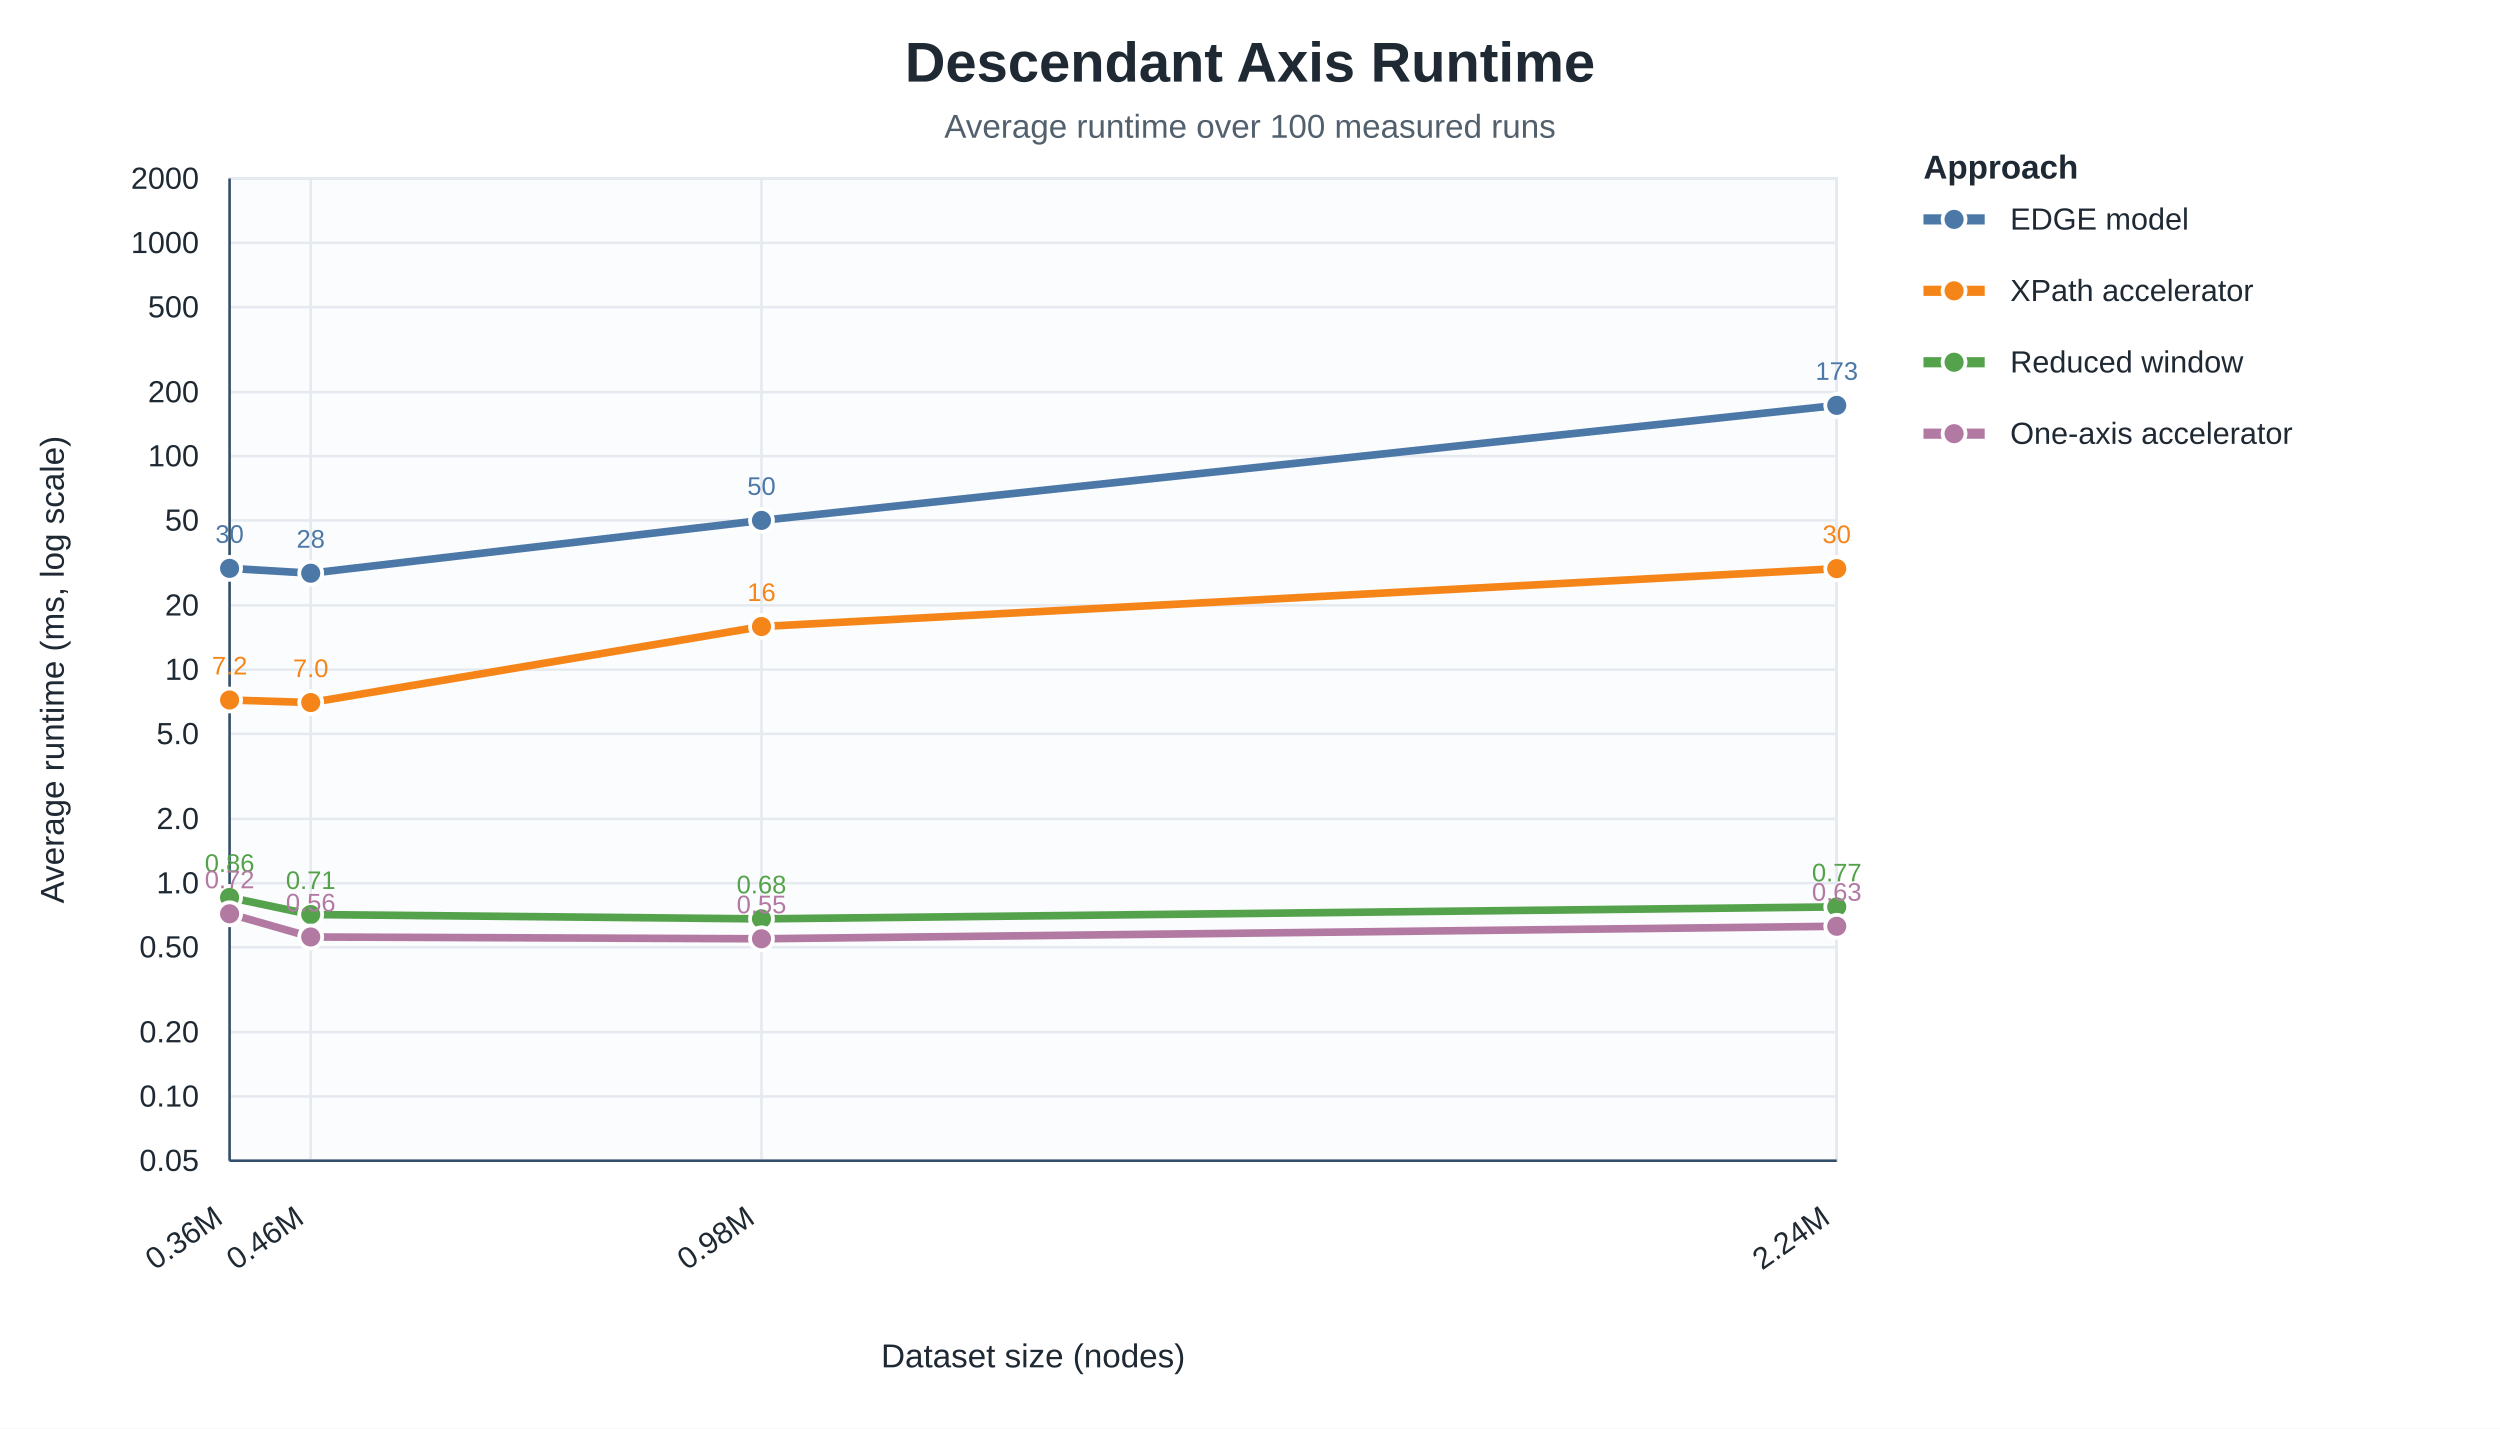
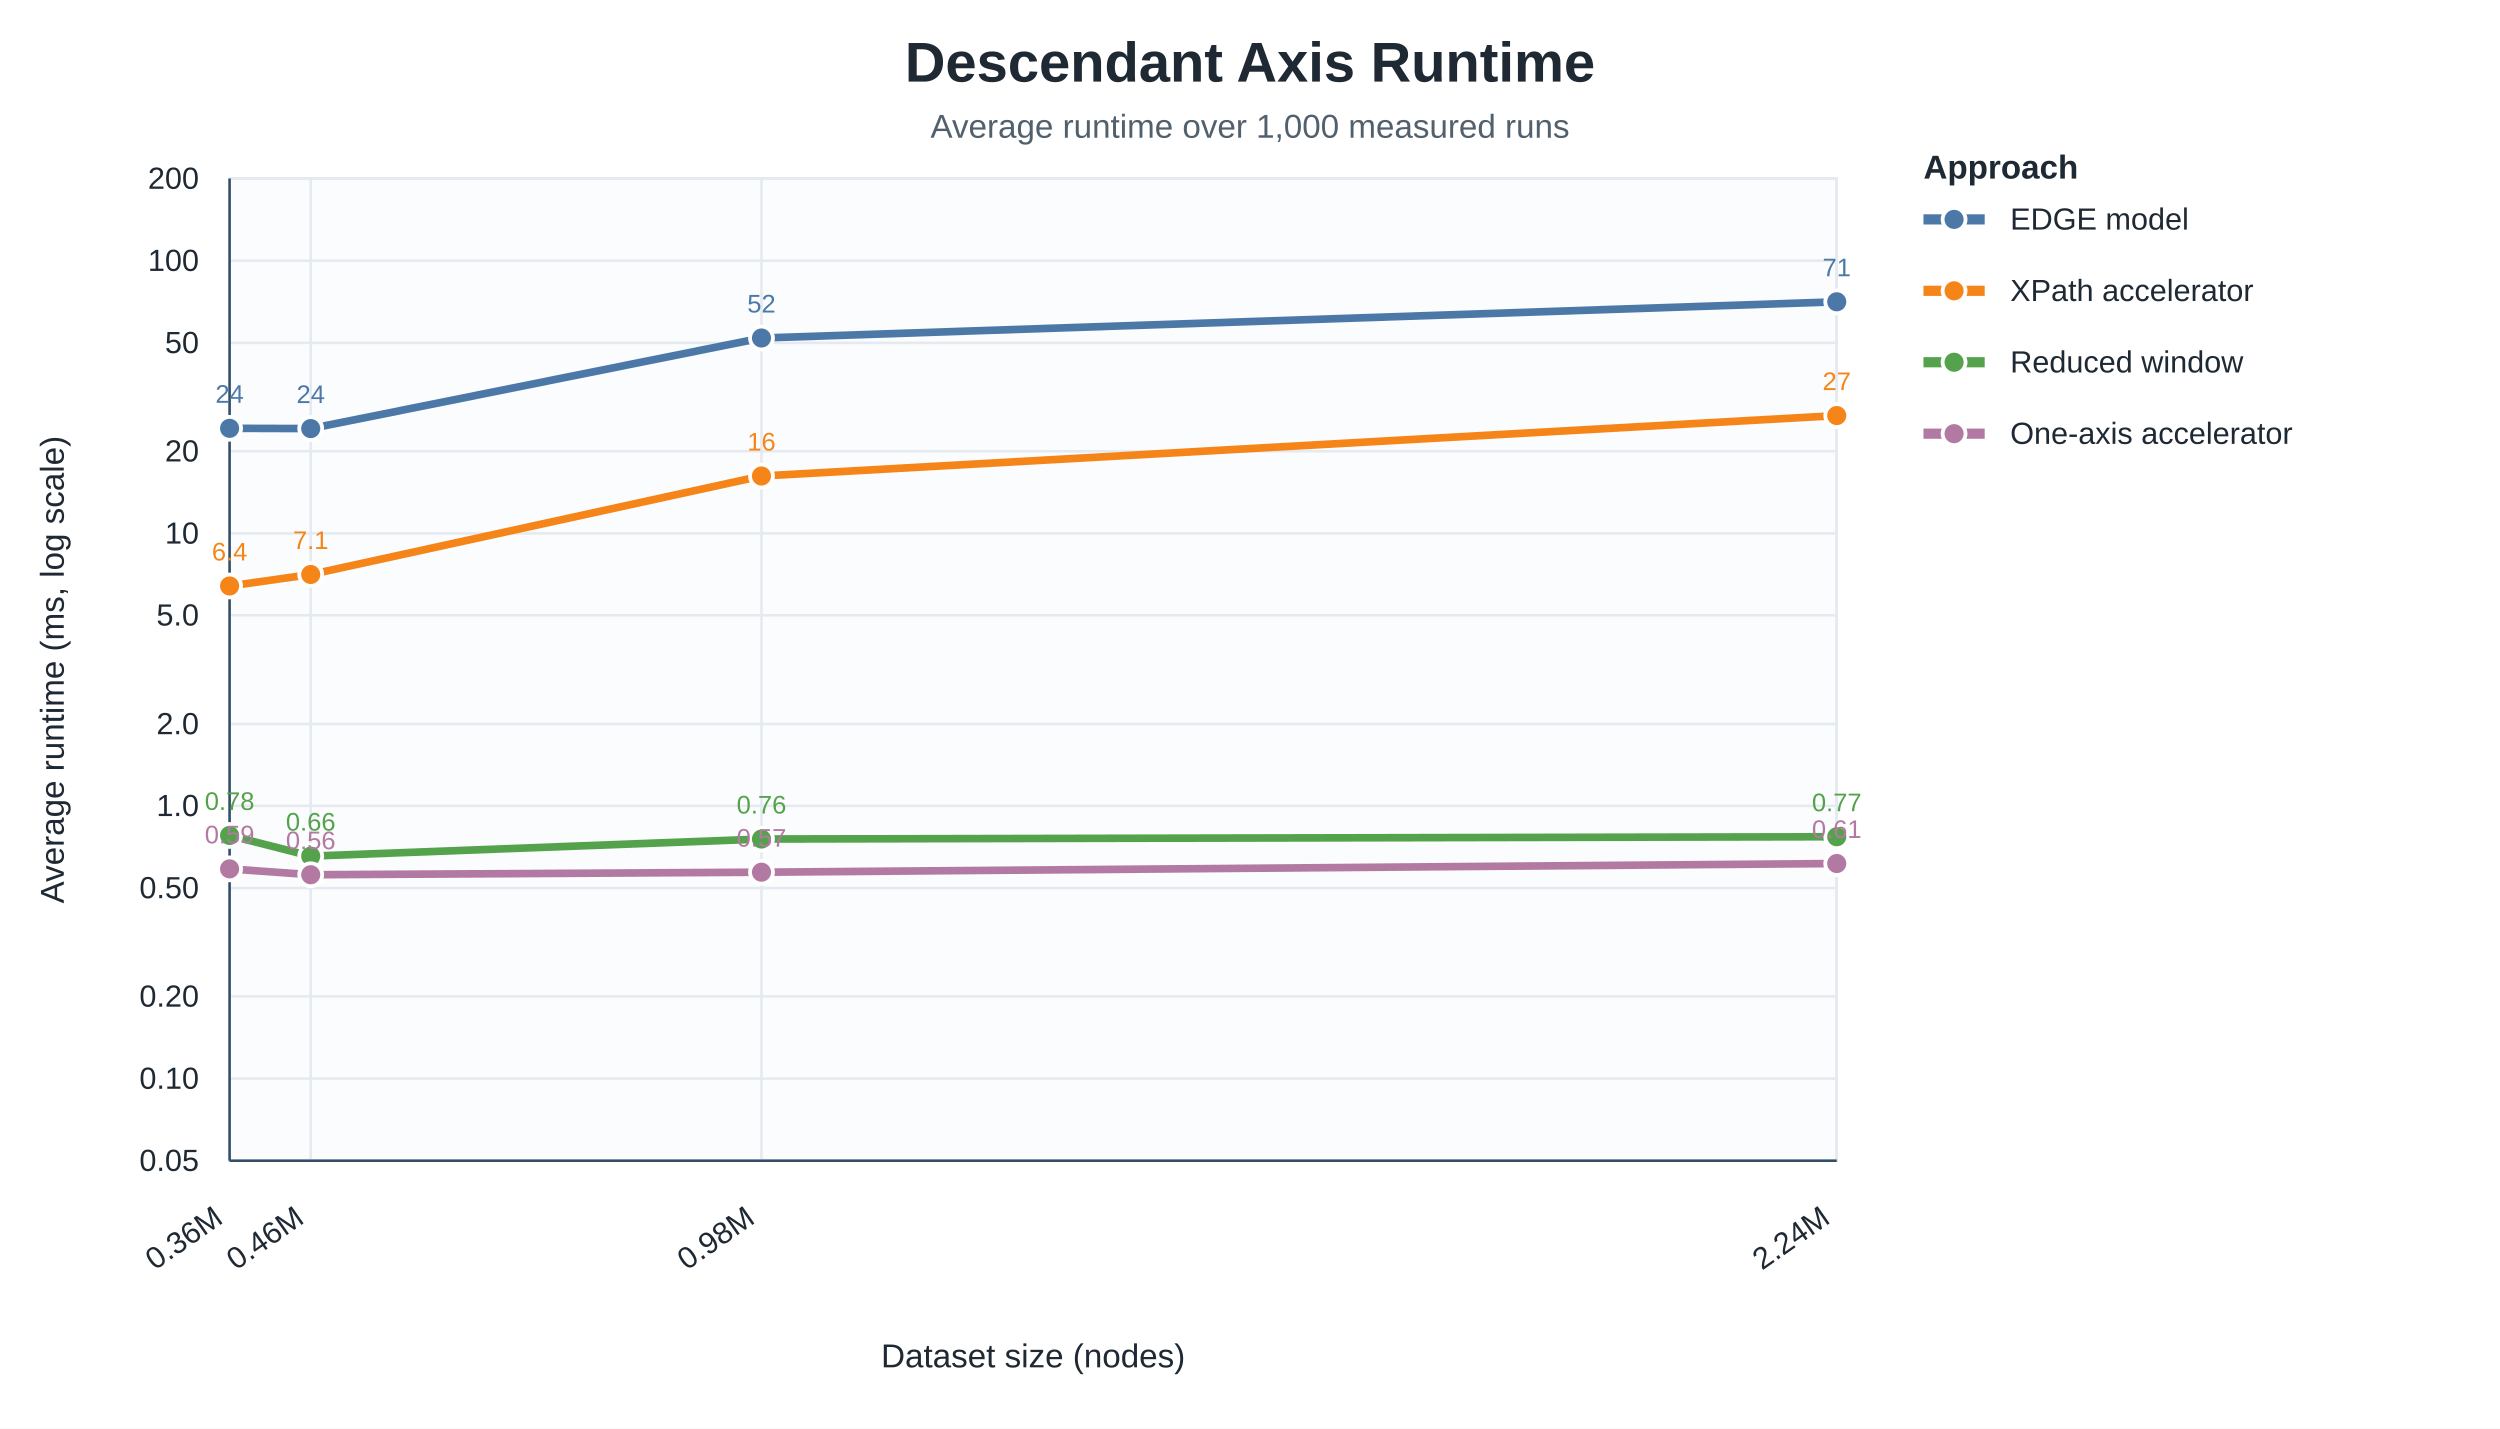
<svg xmlns="http://www.w3.org/2000/svg" width="980" height="560" viewBox="0 0 980 560">
  <rect width="100%" height="100%" fill="#FFFFFF" />
  <text x="490.0" y="32.0" font-family="Arial, sans-serif" font-size="22" font-weight="700" fill="#1F2933" text-anchor="middle">Descendant Axis Runtime</text>
-   <text x="490.0" y="54.0" font-family="Arial, sans-serif" font-size="13" font-weight="normal" fill="#52606D" text-anchor="middle">Average runtime over 100 measured runs</text>
+   <text x="490.0" y="54.0" font-family="Arial, sans-serif" font-size="13" font-weight="normal" fill="#52606D" text-anchor="middle">Average runtime over 1,000 measured runs</text>
  <rect x="90" y="70" width="630" height="385" fill="#FBFCFD" stroke="#D9E2EC" />
  <line x1="90.0" y1="70" x2="90.0" y2="455" stroke="#E5EAF0" />
  <text x="88.0" y="479.0" font-family="Arial, sans-serif" font-size="12" font-weight="normal" fill="#1F2933" text-anchor="end" transform="rotate(-35 88.0 479)">0.36M</text>
  <line x1="121.8" y1="70" x2="121.8" y2="455" stroke="#E5EAF0" />
  <text x="119.8" y="479.0" font-family="Arial, sans-serif" font-size="12" font-weight="normal" fill="#1F2933" text-anchor="end" transform="rotate(-35 119.8145 479)">0.46M</text>
  <line x1="298.5" y1="70" x2="298.5" y2="455" stroke="#E5EAF0" />
  <text x="296.5" y="479.0" font-family="Arial, sans-serif" font-size="12" font-weight="normal" fill="#1F2933" text-anchor="end" transform="rotate(-35 296.5495 479)">0.98M</text>
  <line x1="720.0" y1="70" x2="720.0" y2="455" stroke="#E5EAF0" />
  <text x="718.0" y="479.0" font-family="Arial, sans-serif" font-size="12" font-weight="normal" fill="#1F2933" text-anchor="end" transform="rotate(-35 718.0 479)">2.24M</text>
  <line x1="90" y1="455.0" x2="720" y2="455.0" stroke="#E5EAF0" />
  <text x="78.0" y="459.0" font-family="Arial, sans-serif" font-size="12" font-weight="normal" fill="#1F2933" text-anchor="end">0.05</text>
-   <line x1="90" y1="429.8" x2="720" y2="429.8" stroke="#E5EAF0" />
-   <text x="78.0" y="433.8" font-family="Arial, sans-serif" font-size="12" font-weight="normal" fill="#1F2933" text-anchor="end">0.10</text>
-   <line x1="90" y1="404.6" x2="720" y2="404.6" stroke="#E5EAF0" />
-   <text x="78.0" y="408.6" font-family="Arial, sans-serif" font-size="12" font-weight="normal" fill="#1F2933" text-anchor="end">0.20</text>
-   <line x1="90" y1="371.3" x2="720" y2="371.3" stroke="#E5EAF0" />
-   <text x="78.0" y="375.3" font-family="Arial, sans-serif" font-size="12" font-weight="normal" fill="#1F2933" text-anchor="end">0.50</text>
-   <line x1="90" y1="346.2" x2="720" y2="346.2" stroke="#E5EAF0" />
-   <text x="78.0" y="350.2" font-family="Arial, sans-serif" font-size="12" font-weight="normal" fill="#1F2933" text-anchor="end">1.0</text>
-   <line x1="90" y1="321.0" x2="720" y2="321.0" stroke="#E5EAF0" />
-   <text x="78.0" y="325.0" font-family="Arial, sans-serif" font-size="12" font-weight="normal" fill="#1F2933" text-anchor="end">2.0</text>
-   <line x1="90" y1="287.7" x2="720" y2="287.7" stroke="#E5EAF0" />
-   <text x="78.0" y="291.7" font-family="Arial, sans-serif" font-size="12" font-weight="normal" fill="#1F2933" text-anchor="end">5.0</text>
-   <line x1="90" y1="262.5" x2="720" y2="262.5" stroke="#E5EAF0" />
-   <text x="78.0" y="266.5" font-family="Arial, sans-serif" font-size="12" font-weight="normal" fill="#1F2933" text-anchor="end">10</text>
-   <line x1="90" y1="237.3" x2="720" y2="237.3" stroke="#E5EAF0" />
-   <text x="78.0" y="241.3" font-family="Arial, sans-serif" font-size="12" font-weight="normal" fill="#1F2933" text-anchor="end">20</text>
-   <line x1="90" y1="204.0" x2="720" y2="204.0" stroke="#E5EAF0" />
-   <text x="78.0" y="208.0" font-family="Arial, sans-serif" font-size="12" font-weight="normal" fill="#1F2933" text-anchor="end">50</text>
-   <line x1="90" y1="178.8" x2="720" y2="178.8" stroke="#E5EAF0" />
-   <text x="78.0" y="182.8" font-family="Arial, sans-serif" font-size="12" font-weight="normal" fill="#1F2933" text-anchor="end">100</text>
-   <line x1="90" y1="153.7" x2="720" y2="153.7" stroke="#E5EAF0" />
-   <text x="78.0" y="157.7" font-family="Arial, sans-serif" font-size="12" font-weight="normal" fill="#1F2933" text-anchor="end">200</text>
-   <line x1="90" y1="120.4" x2="720" y2="120.4" stroke="#E5EAF0" />
-   <text x="78.0" y="124.4" font-family="Arial, sans-serif" font-size="12" font-weight="normal" fill="#1F2933" text-anchor="end">500</text>
-   <line x1="90" y1="95.2" x2="720" y2="95.2" stroke="#E5EAF0" />
-   <text x="78.0" y="99.2" font-family="Arial, sans-serif" font-size="12" font-weight="normal" fill="#1F2933" text-anchor="end">1000</text>
+   <line x1="90" y1="422.8" x2="720" y2="422.8" stroke="#E5EAF0" />
+   <text x="78.0" y="426.8" font-family="Arial, sans-serif" font-size="12" font-weight="normal" fill="#1F2933" text-anchor="end">0.10</text>
+   <line x1="90" y1="390.6" x2="720" y2="390.6" stroke="#E5EAF0" />
+   <text x="78.0" y="394.6" font-family="Arial, sans-serif" font-size="12" font-weight="normal" fill="#1F2933" text-anchor="end">0.20</text>
+   <line x1="90" y1="348.1" x2="720" y2="348.1" stroke="#E5EAF0" />
+   <text x="78.0" y="352.1" font-family="Arial, sans-serif" font-size="12" font-weight="normal" fill="#1F2933" text-anchor="end">0.50</text>
+   <line x1="90" y1="315.9" x2="720" y2="315.9" stroke="#E5EAF0" />
+   <text x="78.0" y="319.9" font-family="Arial, sans-serif" font-size="12" font-weight="normal" fill="#1F2933" text-anchor="end">1.0</text>
+   <line x1="90" y1="283.8" x2="720" y2="283.8" stroke="#E5EAF0" />
+   <text x="78.0" y="287.8" font-family="Arial, sans-serif" font-size="12" font-weight="normal" fill="#1F2933" text-anchor="end">2.0</text>
+   <line x1="90" y1="241.2" x2="720" y2="241.2" stroke="#E5EAF0" />
+   <text x="78.0" y="245.2" font-family="Arial, sans-serif" font-size="12" font-weight="normal" fill="#1F2933" text-anchor="end">5.0</text>
+   <line x1="90" y1="209.1" x2="720" y2="209.1" stroke="#E5EAF0" />
+   <text x="78.0" y="213.1" font-family="Arial, sans-serif" font-size="12" font-weight="normal" fill="#1F2933" text-anchor="end">10</text>
+   <line x1="90" y1="176.9" x2="720" y2="176.9" stroke="#E5EAF0" />
+   <text x="78.0" y="180.9" font-family="Arial, sans-serif" font-size="12" font-weight="normal" fill="#1F2933" text-anchor="end">20</text>
+   <line x1="90" y1="134.4" x2="720" y2="134.4" stroke="#E5EAF0" />
+   <text x="78.0" y="138.4" font-family="Arial, sans-serif" font-size="12" font-weight="normal" fill="#1F2933" text-anchor="end">50</text>
+   <line x1="90" y1="102.2" x2="720" y2="102.2" stroke="#E5EAF0" />
+   <text x="78.0" y="106.2" font-family="Arial, sans-serif" font-size="12" font-weight="normal" fill="#1F2933" text-anchor="end">100</text>
  <line x1="90" y1="70.0" x2="720" y2="70.0" stroke="#E5EAF0" />
-   <text x="78.0" y="74.0" font-family="Arial, sans-serif" font-size="12" font-weight="normal" fill="#1F2933" text-anchor="end">2000</text>
+   <text x="78.0" y="74.0" font-family="Arial, sans-serif" font-size="12" font-weight="normal" fill="#1F2933" text-anchor="end">200</text>
  <line x1="90" y1="455" x2="720" y2="455" stroke="#334E68" />
  <line x1="90" y1="70" x2="90" y2="455" stroke="#334E68" />
  <text x="405.0" y="536.0" font-family="Arial, sans-serif" font-size="13" font-weight="normal" fill="#1F2933" text-anchor="middle">Dataset size (nodes)</text>
  <text x="25.0" y="262.5" font-family="Arial, sans-serif" font-size="13" font-weight="normal" fill="#1F2933" text-anchor="middle" transform="rotate(-90 25 262.5)">Average runtime (ms, log scale)</text>
-   <polyline points="90.0,222.8 121.8,224.7 298.5,204.0 720.0,158.9" fill="none" stroke="#4C78A8" stroke-width="3" />
-   <circle cx="90.0" cy="222.8" r="4.5" fill="#4C78A8" stroke="#FFFFFF" stroke-width="1.5" />
-   <text x="90.0" y="212.8" font-family="Arial, sans-serif" font-size="10" font-weight="normal" fill="#4C78A8" text-anchor="middle">30</text>
-   <circle cx="121.8" cy="224.7" r="4.5" fill="#4C78A8" stroke="#FFFFFF" stroke-width="1.5" />
-   <text x="121.8" y="214.7" font-family="Arial, sans-serif" font-size="10" font-weight="normal" fill="#4C78A8" text-anchor="middle">28</text>
-   <circle cx="298.5" cy="204.0" r="4.5" fill="#4C78A8" stroke="#FFFFFF" stroke-width="1.5" />
-   <text x="298.5" y="194.0" font-family="Arial, sans-serif" font-size="10" font-weight="normal" fill="#4C78A8" text-anchor="middle">50</text>
-   <circle cx="720.0" cy="158.9" r="4.5" fill="#4C78A8" stroke="#FFFFFF" stroke-width="1.5" />
-   <text x="720.0" y="148.9" font-family="Arial, sans-serif" font-size="10" font-weight="normal" fill="#4C78A8" text-anchor="middle">173</text>
-   <polyline points="90.0,274.4 121.8,275.4 298.5,245.6 720.0,222.9" fill="none" stroke="#F58518" stroke-width="3" />
-   <circle cx="90.0" cy="274.4" r="4.5" fill="#F58518" stroke="#FFFFFF" stroke-width="1.5" />
-   <text x="90.0" y="264.4" font-family="Arial, sans-serif" font-size="10" font-weight="normal" fill="#F58518" text-anchor="middle">7.2</text>
-   <circle cx="121.8" cy="275.4" r="4.5" fill="#F58518" stroke="#FFFFFF" stroke-width="1.5" />
-   <text x="121.8" y="265.4" font-family="Arial, sans-serif" font-size="10" font-weight="normal" fill="#F58518" text-anchor="middle">7.0</text>
-   <circle cx="298.5" cy="245.6" r="4.5" fill="#F58518" stroke="#FFFFFF" stroke-width="1.5" />
-   <text x="298.5" y="235.6" font-family="Arial, sans-serif" font-size="10" font-weight="normal" fill="#F58518" text-anchor="middle">16</text>
-   <circle cx="720.0" cy="222.9" r="4.5" fill="#F58518" stroke="#FFFFFF" stroke-width="1.5" />
-   <text x="720.0" y="212.9" font-family="Arial, sans-serif" font-size="10" font-weight="normal" fill="#F58518" text-anchor="middle">30</text>
-   <polyline points="90.0,351.8 121.8,358.5 298.5,360.2 720.0,355.5" fill="none" stroke="#54A24B" stroke-width="3" />
-   <circle cx="90.0" cy="351.8" r="4.5" fill="#54A24B" stroke="#FFFFFF" stroke-width="1.5" />
-   <text x="90.0" y="341.8" font-family="Arial, sans-serif" font-size="10" font-weight="normal" fill="#54A24B" text-anchor="middle">0.86</text>
-   <circle cx="121.8" cy="358.5" r="4.5" fill="#54A24B" stroke="#FFFFFF" stroke-width="1.5" />
-   <text x="121.8" y="348.5" font-family="Arial, sans-serif" font-size="10" font-weight="normal" fill="#54A24B" text-anchor="middle">0.71</text>
-   <circle cx="298.5" cy="360.2" r="4.5" fill="#54A24B" stroke="#FFFFFF" stroke-width="1.5" />
-   <text x="298.5" y="350.2" font-family="Arial, sans-serif" font-size="10" font-weight="normal" fill="#54A24B" text-anchor="middle">0.68</text>
-   <circle cx="720.0" cy="355.5" r="4.5" fill="#54A24B" stroke="#FFFFFF" stroke-width="1.5" />
-   <text x="720.0" y="345.5" font-family="Arial, sans-serif" font-size="10" font-weight="normal" fill="#54A24B" text-anchor="middle">0.77</text>
-   <polyline points="90.0,358.2 121.8,367.3 298.5,368.0 720.0,363.1" fill="none" stroke="#B279A2" stroke-width="3" />
-   <circle cx="90.0" cy="358.2" r="4.5" fill="#B279A2" stroke="#FFFFFF" stroke-width="1.5" />
-   <text x="90.0" y="348.2" font-family="Arial, sans-serif" font-size="10" font-weight="normal" fill="#B279A2" text-anchor="middle">0.72</text>
-   <circle cx="121.8" cy="367.3" r="4.5" fill="#B279A2" stroke="#FFFFFF" stroke-width="1.5" />
-   <text x="121.8" y="357.3" font-family="Arial, sans-serif" font-size="10" font-weight="normal" fill="#B279A2" text-anchor="middle">0.56</text>
-   <circle cx="298.5" cy="368.0" r="4.5" fill="#B279A2" stroke="#FFFFFF" stroke-width="1.5" />
-   <text x="298.5" y="358.0" font-family="Arial, sans-serif" font-size="10" font-weight="normal" fill="#B279A2" text-anchor="middle">0.55</text>
-   <circle cx="720.0" cy="363.1" r="4.5" fill="#B279A2" stroke="#FFFFFF" stroke-width="1.5" />
-   <text x="720.0" y="353.1" font-family="Arial, sans-serif" font-size="10" font-weight="normal" fill="#B279A2" text-anchor="middle">0.63</text>
+   <polyline points="90.0,167.9 121.8,168.0 298.5,132.5 720.0,118.3" fill="none" stroke="#4C78A8" stroke-width="3" />
+   <circle cx="90.0" cy="167.9" r="4.5" fill="#4C78A8" stroke="#FFFFFF" stroke-width="1.5" />
+   <text x="90.0" y="157.9" font-family="Arial, sans-serif" font-size="10" font-weight="normal" fill="#4C78A8" text-anchor="middle">24</text>
+   <circle cx="121.8" cy="168.0" r="4.5" fill="#4C78A8" stroke="#FFFFFF" stroke-width="1.5" />
+   <text x="121.8" y="158.0" font-family="Arial, sans-serif" font-size="10" font-weight="normal" fill="#4C78A8" text-anchor="middle">24</text>
+   <circle cx="298.5" cy="132.5" r="4.5" fill="#4C78A8" stroke="#FFFFFF" stroke-width="1.5" />
+   <text x="298.5" y="122.5" font-family="Arial, sans-serif" font-size="10" font-weight="normal" fill="#4C78A8" text-anchor="middle">52</text>
+   <circle cx="720.0" cy="118.3" r="4.5" fill="#4C78A8" stroke="#FFFFFF" stroke-width="1.5" />
+   <text x="720.0" y="108.3" font-family="Arial, sans-serif" font-size="10" font-weight="normal" fill="#4C78A8" text-anchor="middle">71</text>
+   <polyline points="90.0,229.7 121.8,225.2 298.5,186.6 720.0,162.9" fill="none" stroke="#F58518" stroke-width="3" />
+   <circle cx="90.0" cy="229.7" r="4.5" fill="#F58518" stroke="#FFFFFF" stroke-width="1.5" />
+   <text x="90.0" y="219.7" font-family="Arial, sans-serif" font-size="10" font-weight="normal" fill="#F58518" text-anchor="middle">6.4</text>
+   <circle cx="121.8" cy="225.2" r="4.5" fill="#F58518" stroke="#FFFFFF" stroke-width="1.5" />
+   <text x="121.8" y="215.2" font-family="Arial, sans-serif" font-size="10" font-weight="normal" fill="#F58518" text-anchor="middle">7.1</text>
+   <circle cx="298.5" cy="186.6" r="4.5" fill="#F58518" stroke="#FFFFFF" stroke-width="1.5" />
+   <text x="298.5" y="176.6" font-family="Arial, sans-serif" font-size="10" font-weight="normal" fill="#F58518" text-anchor="middle">16</text>
+   <circle cx="720.0" cy="162.9" r="4.5" fill="#F58518" stroke="#FFFFFF" stroke-width="1.5" />
+   <text x="720.0" y="152.9" font-family="Arial, sans-serif" font-size="10" font-weight="normal" fill="#F58518" text-anchor="middle">27</text>
+   <polyline points="90.0,327.5 121.8,335.6 298.5,328.9 720.0,328.0" fill="none" stroke="#54A24B" stroke-width="3" />
+   <circle cx="90.0" cy="327.5" r="4.5" fill="#54A24B" stroke="#FFFFFF" stroke-width="1.5" />
+   <text x="90.0" y="317.5" font-family="Arial, sans-serif" font-size="10" font-weight="normal" fill="#54A24B" text-anchor="middle">0.78</text>
+   <circle cx="121.8" cy="335.6" r="4.5" fill="#54A24B" stroke="#FFFFFF" stroke-width="1.5" />
+   <text x="121.8" y="325.6" font-family="Arial, sans-serif" font-size="10" font-weight="normal" fill="#54A24B" text-anchor="middle">0.66</text>
+   <circle cx="298.5" cy="328.9" r="4.5" fill="#54A24B" stroke="#FFFFFF" stroke-width="1.5" />
+   <text x="298.5" y="318.9" font-family="Arial, sans-serif" font-size="10" font-weight="normal" fill="#54A24B" text-anchor="middle">0.76</text>
+   <circle cx="720.0" cy="328.0" r="4.5" fill="#54A24B" stroke="#FFFFFF" stroke-width="1.5" />
+   <text x="720.0" y="318.0" font-family="Arial, sans-serif" font-size="10" font-weight="normal" fill="#54A24B" text-anchor="middle">0.77</text>
+   <polyline points="90.0,340.6 121.8,342.9 298.5,341.9 720.0,338.5" fill="none" stroke="#B279A2" stroke-width="3" />
+   <circle cx="90.0" cy="340.6" r="4.5" fill="#B279A2" stroke="#FFFFFF" stroke-width="1.5" />
+   <text x="90.0" y="330.6" font-family="Arial, sans-serif" font-size="10" font-weight="normal" fill="#B279A2" text-anchor="middle">0.59</text>
+   <circle cx="121.8" cy="342.9" r="4.5" fill="#B279A2" stroke="#FFFFFF" stroke-width="1.5" />
+   <text x="121.8" y="332.9" font-family="Arial, sans-serif" font-size="10" font-weight="normal" fill="#B279A2" text-anchor="middle">0.56</text>
+   <circle cx="298.5" cy="341.9" r="4.5" fill="#B279A2" stroke="#FFFFFF" stroke-width="1.5" />
+   <text x="298.5" y="331.9" font-family="Arial, sans-serif" font-size="10" font-weight="normal" fill="#B279A2" text-anchor="middle">0.57</text>
+   <circle cx="720.0" cy="338.5" r="4.5" fill="#B279A2" stroke="#FFFFFF" stroke-width="1.5" />
+   <text x="720.0" y="328.5" font-family="Arial, sans-serif" font-size="10" font-weight="normal" fill="#B279A2" text-anchor="middle">0.61</text>
  <text x="754.0" y="70.0" font-family="Arial, sans-serif" font-size="13" font-weight="700" fill="#1F2933" text-anchor="start">Approach</text>
  <line x1="754" y1="86" x2="778" y2="86" stroke="#4C78A8" stroke-width="4" />
  <circle cx="766" cy="86" r="4.5" fill="#4C78A8" stroke="#FFFFFF" stroke-width="1.5" />
  <text x="788.0" y="90.0" font-family="Arial, sans-serif" font-size="12" font-weight="normal" fill="#1F2933" text-anchor="start">EDGE model</text>
  <line x1="754" y1="114" x2="778" y2="114" stroke="#F58518" stroke-width="4" />
  <circle cx="766" cy="114" r="4.5" fill="#F58518" stroke="#FFFFFF" stroke-width="1.5" />
  <text x="788.0" y="118.0" font-family="Arial, sans-serif" font-size="12" font-weight="normal" fill="#1F2933" text-anchor="start">XPath accelerator</text>
  <line x1="754" y1="142" x2="778" y2="142" stroke="#54A24B" stroke-width="4" />
  <circle cx="766" cy="142" r="4.5" fill="#54A24B" stroke="#FFFFFF" stroke-width="1.5" />
  <text x="788.0" y="146.0" font-family="Arial, sans-serif" font-size="12" font-weight="normal" fill="#1F2933" text-anchor="start">Reduced window</text>
  <line x1="754" y1="170" x2="778" y2="170" stroke="#B279A2" stroke-width="4" />
  <circle cx="766" cy="170" r="4.5" fill="#B279A2" stroke="#FFFFFF" stroke-width="1.5" />
  <text x="788.0" y="174.0" font-family="Arial, sans-serif" font-size="12" font-weight="normal" fill="#1F2933" text-anchor="start">One-axis accelerator</text>
</svg>
